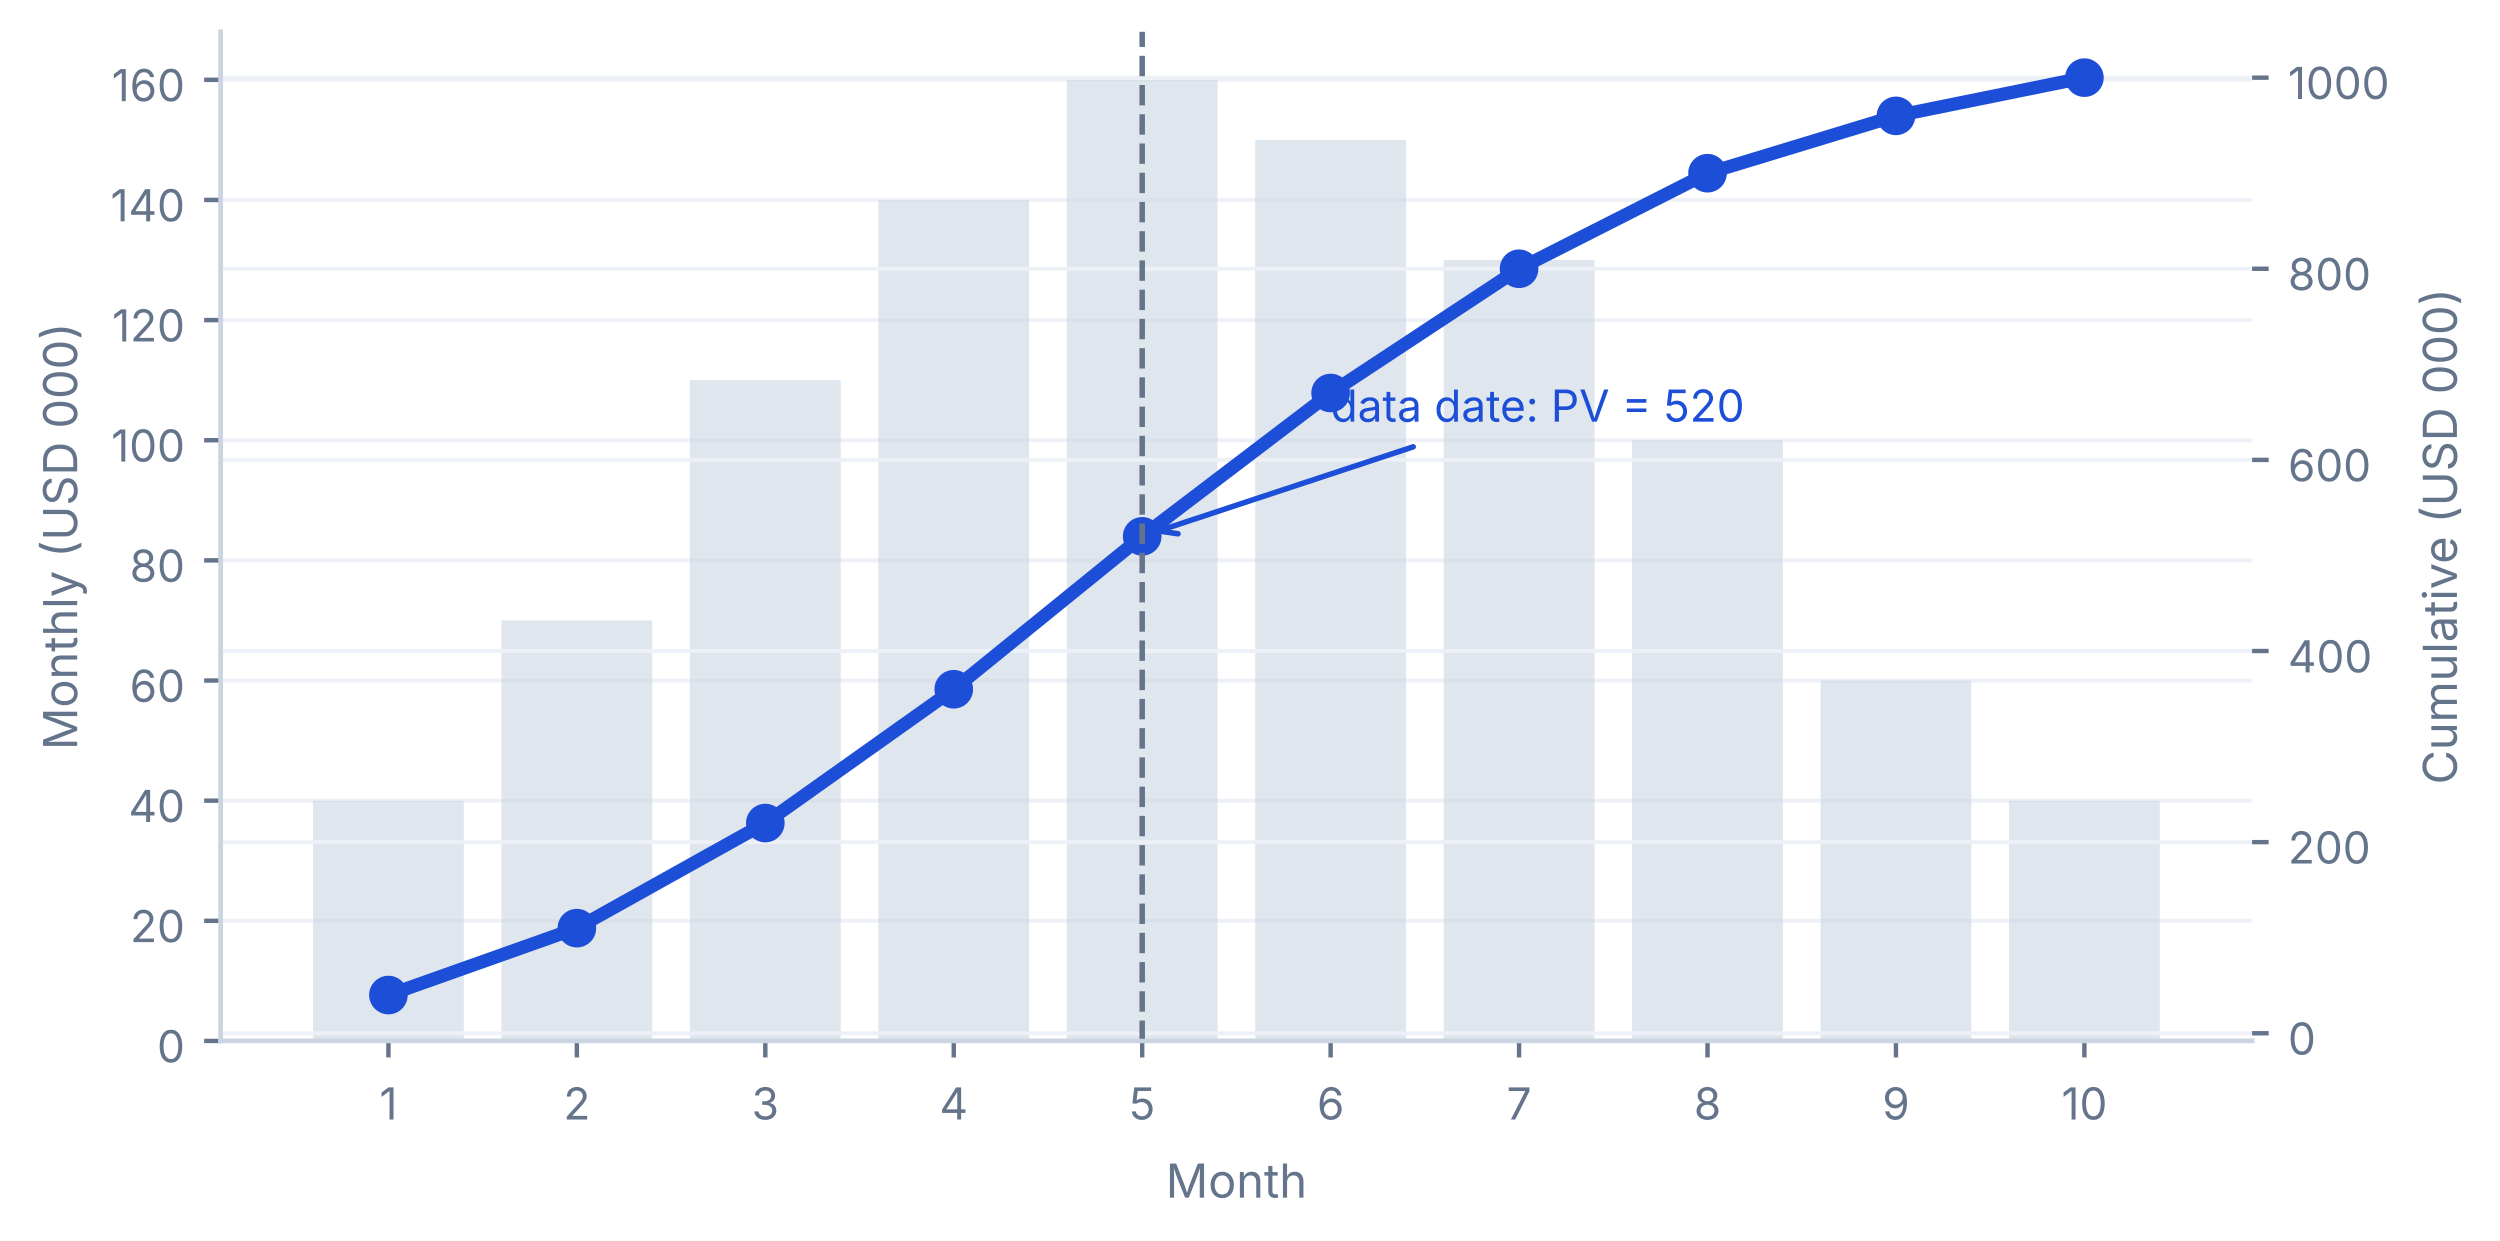
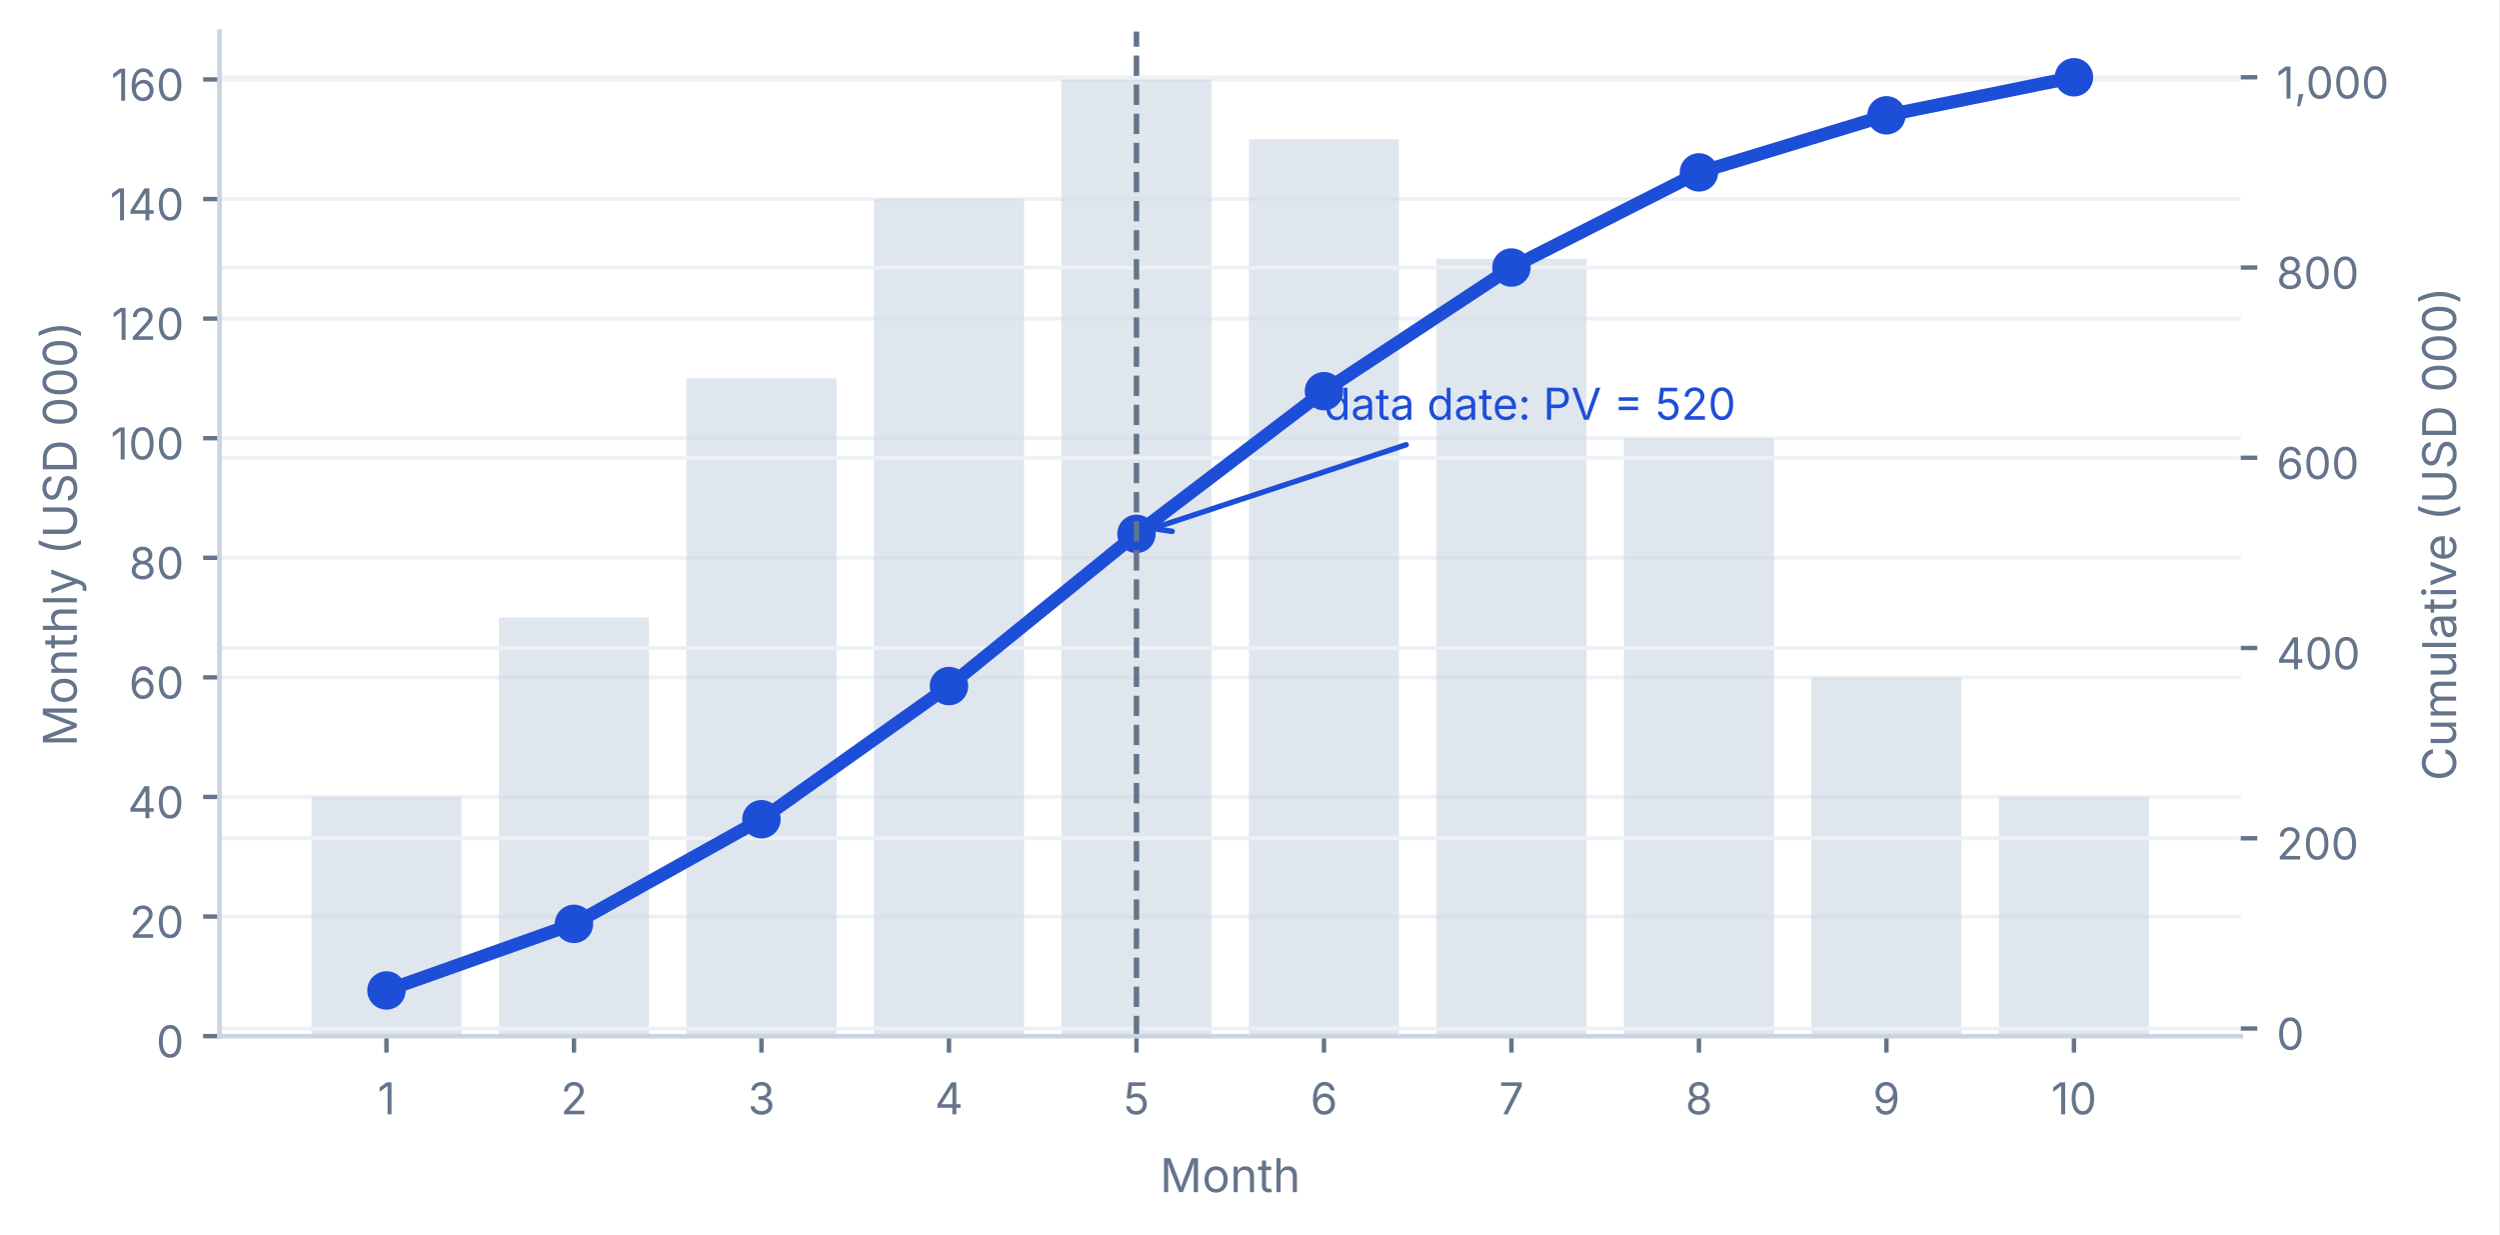
- <svg xmlns="http://www.w3.org/2000/svg" xmlns:xlink="http://www.w3.org/1999/xlink" width="453.234pt" height="224.936pt" viewBox="0 0 453.234 224.936" version="1.1">
+ <svg xmlns="http://www.w3.org/2000/svg" xmlns:xlink="http://www.w3.org/1999/xlink" width="455.337pt" height="224.936pt" viewBox="0 0 455.337 224.936" version="1.1">
  <defs>
    <style type="text/css">*{stroke-linejoin: round; stroke-linecap: butt}</style>
  </defs>
  <g id="figure_1">
    <g id="patch_1">
-       <path d="M 0 224.936  L 453.234 224.936  L 453.234 0  L 0 0  z " style="fill: #ffffff" />
+       <path d="M 0 224.936  L 455.337 224.936  L 455.337 0  L 0 0  z " style="fill: #ffffff" />
    </g>
    <g id="axes_1">
      <g id="patch_2">
        <path d="M 40.013 188.712  L 408.293 188.712  L 408.293 5.76  L 40.013 5.76  z " style="fill: #ffffff" />
      </g>
      <g id="matplotlib.axis_1">
        <g id="xtick_1">
          <g id="line2d_1">
            <defs>
-               <path id="m7333597d5c" d="M 0 0  L 0 3  " style="stroke: #64748b; stroke-width: 0.8" />
+               <path id="m53bf319ced" d="M 0 0  L 0 3  " style="stroke: #64748b; stroke-width: 0.8" />
            </defs>
            <g>
-               <use xlink:href="#m7333597d5c" x="70.419" y="188.712" style="fill: #64748b; stroke: #64748b; stroke-width: 0.8" />
+               <use xlink:href="#m53bf319ced" x="70.419" y="188.712" style="fill: #64748b; stroke: #64748b; stroke-width: 0.8" />
            </g>
          </g>
          <g id="text_1">
            <text style="font-size: 8px; font-family: 'Inter', 'DejaVu Sans'; text-anchor: middle; fill: #64748b" x="70.419" y="202.962" transform="rotate(-0 70.41872 202.962)">1</text>
          </g>
        </g>
        <g id="xtick_2">
          <g id="line2d_2">
            <g>
-               <use xlink:href="#m7333597d5c" x="104.582" y="188.712" style="fill: #64748b; stroke: #64748b; stroke-width: 0.8" />
+               <use xlink:href="#m53bf319ced" x="104.582" y="188.712" style="fill: #64748b; stroke: #64748b; stroke-width: 0.8" />
            </g>
          </g>
          <g id="text_2">
            <text style="font-size: 8px; font-family: 'Inter', 'DejaVu Sans'; text-anchor: middle; fill: #64748b" x="104.582" y="202.962" transform="rotate(-0 104.582 202.962)">2</text>
          </g>
        </g>
        <g id="xtick_3">
          <g id="line2d_3">
            <g>
-               <use xlink:href="#m7333597d5c" x="138.745" y="188.712" style="fill: #64748b; stroke: #64748b; stroke-width: 0.8" />
+               <use xlink:href="#m53bf319ced" x="138.745" y="188.712" style="fill: #64748b; stroke: #64748b; stroke-width: 0.8" />
            </g>
          </g>
          <g id="text_3">
            <text style="font-size: 8px; font-family: 'Inter', 'DejaVu Sans'; text-anchor: middle; fill: #64748b" x="138.745" y="202.962" transform="rotate(-0 138.7453 202.962)">3</text>
          </g>
        </g>
        <g id="xtick_4">
          <g id="line2d_4">
            <g>
-               <use xlink:href="#m7333597d5c" x="172.909" y="188.712" style="fill: #64748b; stroke: #64748b; stroke-width: 0.8" />
+               <use xlink:href="#m53bf319ced" x="172.909" y="188.712" style="fill: #64748b; stroke: #64748b; stroke-width: 0.8" />
            </g>
          </g>
          <g id="text_4">
            <text style="font-size: 8px; font-family: 'Inter', 'DejaVu Sans'; text-anchor: middle; fill: #64748b" x="172.909" y="202.962" transform="rotate(-0 172.9085 202.962)">4</text>
          </g>
        </g>
        <g id="xtick_5">
          <g id="line2d_5">
            <g>
-               <use xlink:href="#m7333597d5c" x="207.072" y="188.712" style="fill: #64748b; stroke: #64748b; stroke-width: 0.8" />
+               <use xlink:href="#m53bf319ced" x="207.072" y="188.712" style="fill: #64748b; stroke: #64748b; stroke-width: 0.8" />
            </g>
          </g>
          <g id="text_5">
            <text style="font-size: 8px; font-family: 'Inter', 'DejaVu Sans'; text-anchor: middle; fill: #64748b" x="207.072" y="202.962" transform="rotate(-0 207.0718 202.962)">5</text>
          </g>
        </g>
        <g id="xtick_6">
          <g id="line2d_6">
            <g>
-               <use xlink:href="#m7333597d5c" x="241.235" y="188.712" style="fill: #64748b; stroke: #64748b; stroke-width: 0.8" />
+               <use xlink:href="#m53bf319ced" x="241.235" y="188.712" style="fill: #64748b; stroke: #64748b; stroke-width: 0.8" />
            </g>
          </g>
          <g id="text_6">
            <text style="font-size: 8px; font-family: 'Inter', 'DejaVu Sans'; text-anchor: middle; fill: #64748b" x="241.235" y="202.962" transform="rotate(-0 241.2351 202.962)">6</text>
          </g>
        </g>
        <g id="xtick_7">
          <g id="line2d_7">
            <g>
-               <use xlink:href="#m7333597d5c" x="275.398" y="188.712" style="fill: #64748b; stroke: #64748b; stroke-width: 0.8" />
+               <use xlink:href="#m53bf319ced" x="275.398" y="188.712" style="fill: #64748b; stroke: #64748b; stroke-width: 0.8" />
            </g>
          </g>
          <g id="text_7">
            <text style="font-size: 8px; font-family: 'Inter', 'DejaVu Sans'; text-anchor: middle; fill: #64748b" x="275.398" y="202.962" transform="rotate(-0 275.3983 202.962)">7</text>
          </g>
        </g>
        <g id="xtick_8">
          <g id="line2d_8">
            <g>
-               <use xlink:href="#m7333597d5c" x="309.562" y="188.712" style="fill: #64748b; stroke: #64748b; stroke-width: 0.8" />
+               <use xlink:href="#m53bf319ced" x="309.562" y="188.712" style="fill: #64748b; stroke: #64748b; stroke-width: 0.8" />
            </g>
          </g>
          <g id="text_8">
            <text style="font-size: 8px; font-family: 'Inter', 'DejaVu Sans'; text-anchor: middle; fill: #64748b" x="309.562" y="202.962" transform="rotate(-0 309.5616 202.962)">8</text>
          </g>
        </g>
        <g id="xtick_9">
          <g id="line2d_9">
            <g>
-               <use xlink:href="#m7333597d5c" x="343.725" y="188.712" style="fill: #64748b; stroke: #64748b; stroke-width: 0.8" />
+               <use xlink:href="#m53bf319ced" x="343.725" y="188.712" style="fill: #64748b; stroke: #64748b; stroke-width: 0.8" />
            </g>
          </g>
          <g id="text_9">
            <text style="font-size: 8px; font-family: 'Inter', 'DejaVu Sans'; text-anchor: middle; fill: #64748b" x="343.725" y="202.962" transform="rotate(-0 343.7248 202.962)">9</text>
          </g>
        </g>
        <g id="xtick_10">
          <g id="line2d_10">
            <g>
-               <use xlink:href="#m7333597d5c" x="377.888" y="188.712" style="fill: #64748b; stroke: #64748b; stroke-width: 0.8" />
+               <use xlink:href="#m53bf319ced" x="377.888" y="188.712" style="fill: #64748b; stroke: #64748b; stroke-width: 0.8" />
            </g>
          </g>
          <g id="text_10">
            <text style="font-size: 8px; font-family: 'Inter', 'DejaVu Sans'; text-anchor: middle; fill: #64748b" x="377.888" y="202.962" transform="rotate(-0 377.8881 202.962)">10</text>
          </g>
        </g>
        <g id="text_11">
          <text style="font-size: 8.5px; font-family: 'Inter', 'DejaVu Sans'; text-anchor: middle; fill: #64748b" x="224.153" y="217.126" transform="rotate(-0 224.1534 217.1261)">Month</text>
        </g>
      </g>
      <g id="matplotlib.axis_2">
        <g id="ytick_1">
          <g id="line2d_11">
-             <path d="M 40.013 188.712  L 408.293 188.712  " clip-path="url(#pfcf14a048c)" style="fill: none; stroke: #edf1f7; stroke-width: 0.7; stroke-linecap: round" />
+             <path d="M 40.013 188.712  L 408.293 188.712  " clip-path="url(#p274b69cce6)" style="fill: none; stroke: #edf1f7; stroke-width: 0.7; stroke-linecap: round" />
          </g>
          <g id="line2d_12">
            <defs>
-               <path id="mfc3d84d2cc" d="M 0 0  L -3 0  " style="stroke: #64748b; stroke-width: 0.8" />
+               <path id="mb5d374047a" d="M 0 0  L -3 0  " style="stroke: #64748b; stroke-width: 0.8" />
            </defs>
            <g>
-               <use xlink:href="#mfc3d84d2cc" x="40.013" y="188.712" style="fill: #64748b; stroke: #64748b; stroke-width: 0.8" />
+               <use xlink:href="#mb5d374047a" x="40.013" y="188.712" style="fill: #64748b; stroke: #64748b; stroke-width: 0.8" />
            </g>
          </g>
          <g id="text_12">
            <text style="font-size: 8px; font-family: 'Inter', 'DejaVu Sans'; text-anchor: end; fill: #64748b" x="33.513" y="192.587" transform="rotate(-0 33.51342 192.587)">0</text>
          </g>
        </g>
        <g id="ytick_2">
          <g id="line2d_13">
-             <path d="M 40.013 166.932  L 408.293 166.932  " clip-path="url(#pfcf14a048c)" style="fill: none; stroke: #edf1f7; stroke-width: 0.7; stroke-linecap: round" />
+             <path d="M 40.013 166.932  L 408.293 166.932  " clip-path="url(#p274b69cce6)" style="fill: none; stroke: #edf1f7; stroke-width: 0.7; stroke-linecap: round" />
          </g>
          <g id="line2d_14">
            <g>
-               <use xlink:href="#mfc3d84d2cc" x="40.013" y="166.932" style="fill: #64748b; stroke: #64748b; stroke-width: 0.8" />
+               <use xlink:href="#mb5d374047a" x="40.013" y="166.932" style="fill: #64748b; stroke: #64748b; stroke-width: 0.8" />
            </g>
          </g>
          <g id="text_13">
            <text style="font-size: 8px; font-family: 'Inter', 'DejaVu Sans'; text-anchor: end; fill: #64748b" x="33.513" y="170.807" transform="rotate(-0 33.51342 170.807)">20</text>
          </g>
        </g>
        <g id="ytick_3">
          <g id="line2d_15">
-             <path d="M 40.013 145.152  L 408.293 145.152  " clip-path="url(#pfcf14a048c)" style="fill: none; stroke: #edf1f7; stroke-width: 0.7; stroke-linecap: round" />
+             <path d="M 40.013 145.152  L 408.293 145.152  " clip-path="url(#p274b69cce6)" style="fill: none; stroke: #edf1f7; stroke-width: 0.7; stroke-linecap: round" />
          </g>
          <g id="line2d_16">
            <g>
-               <use xlink:href="#mfc3d84d2cc" x="40.013" y="145.152" style="fill: #64748b; stroke: #64748b; stroke-width: 0.8" />
+               <use xlink:href="#mb5d374047a" x="40.013" y="145.152" style="fill: #64748b; stroke: #64748b; stroke-width: 0.8" />
            </g>
          </g>
          <g id="text_14">
            <text style="font-size: 8px; font-family: 'Inter', 'DejaVu Sans'; text-anchor: end; fill: #64748b" x="33.513" y="149.027" transform="rotate(-0 33.51342 149.027)">40</text>
          </g>
        </g>
        <g id="ytick_4">
          <g id="line2d_17">
-             <path d="M 40.013 123.372  L 408.293 123.372  " clip-path="url(#pfcf14a048c)" style="fill: none; stroke: #edf1f7; stroke-width: 0.7; stroke-linecap: round" />
+             <path d="M 40.013 123.372  L 408.293 123.372  " clip-path="url(#p274b69cce6)" style="fill: none; stroke: #edf1f7; stroke-width: 0.7; stroke-linecap: round" />
          </g>
          <g id="line2d_18">
            <g>
-               <use xlink:href="#mfc3d84d2cc" x="40.013" y="123.372" style="fill: #64748b; stroke: #64748b; stroke-width: 0.8" />
+               <use xlink:href="#mb5d374047a" x="40.013" y="123.372" style="fill: #64748b; stroke: #64748b; stroke-width: 0.8" />
            </g>
          </g>
          <g id="text_15">
            <text style="font-size: 8px; font-family: 'Inter', 'DejaVu Sans'; text-anchor: end; fill: #64748b" x="33.513" y="127.247" transform="rotate(-0 33.51342 127.247)">60</text>
          </g>
        </g>
        <g id="ytick_5">
          <g id="line2d_19">
-             <path d="M 40.013 101.592  L 408.293 101.592  " clip-path="url(#pfcf14a048c)" style="fill: none; stroke: #edf1f7; stroke-width: 0.7; stroke-linecap: round" />
+             <path d="M 40.013 101.592  L 408.293 101.592  " clip-path="url(#p274b69cce6)" style="fill: none; stroke: #edf1f7; stroke-width: 0.7; stroke-linecap: round" />
          </g>
          <g id="line2d_20">
            <g>
-               <use xlink:href="#mfc3d84d2cc" x="40.013" y="101.592" style="fill: #64748b; stroke: #64748b; stroke-width: 0.8" />
+               <use xlink:href="#mb5d374047a" x="40.013" y="101.592" style="fill: #64748b; stroke: #64748b; stroke-width: 0.8" />
            </g>
          </g>
          <g id="text_16">
            <text style="font-size: 8px; font-family: 'Inter', 'DejaVu Sans'; text-anchor: end; fill: #64748b" x="33.513" y="105.467" transform="rotate(-0 33.51342 105.467)">80</text>
          </g>
        </g>
        <g id="ytick_6">
          <g id="line2d_21">
-             <path d="M 40.013 79.812  L 408.293 79.812  " clip-path="url(#pfcf14a048c)" style="fill: none; stroke: #edf1f7; stroke-width: 0.7; stroke-linecap: round" />
+             <path d="M 40.013 79.812  L 408.293 79.812  " clip-path="url(#p274b69cce6)" style="fill: none; stroke: #edf1f7; stroke-width: 0.7; stroke-linecap: round" />
          </g>
          <g id="line2d_22">
            <g>
-               <use xlink:href="#mfc3d84d2cc" x="40.013" y="79.812" style="fill: #64748b; stroke: #64748b; stroke-width: 0.8" />
+               <use xlink:href="#mb5d374047a" x="40.013" y="79.812" style="fill: #64748b; stroke: #64748b; stroke-width: 0.8" />
            </g>
          </g>
          <g id="text_17">
            <text style="font-size: 8px; font-family: 'Inter', 'DejaVu Sans'; text-anchor: end; fill: #64748b" x="33.513" y="83.687" transform="rotate(-0 33.51342 83.687)">100</text>
          </g>
        </g>
        <g id="ytick_7">
          <g id="line2d_23">
-             <path d="M 40.013 58.032  L 408.293 58.032  " clip-path="url(#pfcf14a048c)" style="fill: none; stroke: #edf1f7; stroke-width: 0.7; stroke-linecap: round" />
+             <path d="M 40.013 58.032  L 408.293 58.032  " clip-path="url(#p274b69cce6)" style="fill: none; stroke: #edf1f7; stroke-width: 0.7; stroke-linecap: round" />
          </g>
          <g id="line2d_24">
            <g>
-               <use xlink:href="#mfc3d84d2cc" x="40.013" y="58.032" style="fill: #64748b; stroke: #64748b; stroke-width: 0.8" />
+               <use xlink:href="#mb5d374047a" x="40.013" y="58.032" style="fill: #64748b; stroke: #64748b; stroke-width: 0.8" />
            </g>
          </g>
          <g id="text_18">
            <text style="font-size: 8px; font-family: 'Inter', 'DejaVu Sans'; text-anchor: end; fill: #64748b" x="33.513" y="61.907" transform="rotate(-0 33.51342 61.907)">120</text>
          </g>
        </g>
        <g id="ytick_8">
          <g id="line2d_25">
-             <path d="M 40.013 36.252  L 408.293 36.252  " clip-path="url(#pfcf14a048c)" style="fill: none; stroke: #edf1f7; stroke-width: 0.7; stroke-linecap: round" />
+             <path d="M 40.013 36.252  L 408.293 36.252  " clip-path="url(#p274b69cce6)" style="fill: none; stroke: #edf1f7; stroke-width: 0.7; stroke-linecap: round" />
          </g>
          <g id="line2d_26">
            <g>
-               <use xlink:href="#mfc3d84d2cc" x="40.013" y="36.252" style="fill: #64748b; stroke: #64748b; stroke-width: 0.8" />
+               <use xlink:href="#mb5d374047a" x="40.013" y="36.252" style="fill: #64748b; stroke: #64748b; stroke-width: 0.8" />
            </g>
          </g>
          <g id="text_19">
            <text style="font-size: 8px; font-family: 'Inter', 'DejaVu Sans'; text-anchor: end; fill: #64748b" x="33.513" y="40.127" transform="rotate(-0 33.51342 40.127)">140</text>
          </g>
        </g>
        <g id="ytick_9">
          <g id="line2d_27">
-             <path d="M 40.013 14.472  L 408.293 14.472  " clip-path="url(#pfcf14a048c)" style="fill: none; stroke: #edf1f7; stroke-width: 0.7; stroke-linecap: round" />
+             <path d="M 40.013 14.472  L 408.293 14.472  " clip-path="url(#p274b69cce6)" style="fill: none; stroke: #edf1f7; stroke-width: 0.7; stroke-linecap: round" />
          </g>
          <g id="line2d_28">
            <g>
-               <use xlink:href="#mfc3d84d2cc" x="40.013" y="14.472" style="fill: #64748b; stroke: #64748b; stroke-width: 0.8" />
+               <use xlink:href="#mb5d374047a" x="40.013" y="14.472" style="fill: #64748b; stroke: #64748b; stroke-width: 0.8" />
            </g>
          </g>
          <g id="text_20">
            <text style="font-size: 8px; font-family: 'Inter', 'DejaVu Sans'; text-anchor: end; fill: #64748b" x="33.513" y="18.347" transform="rotate(-0 33.51342 18.347)">160</text>
          </g>
        </g>
        <g id="text_21">
          <text style="font-size: 8.5px; font-family: 'Inter', 'DejaVu Sans'; text-anchor: middle; fill: #64748b" x="13.994" y="97.236" transform="rotate(-90 13.99437 97.236)">Monthly (USD 000)</text>
        </g>
      </g>
      <g id="patch_3">
-         <path d="M 56.753 188.712  L 84.084 188.712  L 84.084 145.152  L 56.753 145.152  z " clip-path="url(#pfcf14a048c)" style="fill: #cbd5e1; opacity: 0.6" />
+         <path d="M 56.753 188.712  L 84.084 188.712  L 84.084 145.152  L 56.753 145.152  z " clip-path="url(#p274b69cce6)" style="fill: #cbd5e1; opacity: 0.6" />
      </g>
      <g id="patch_4">
-         <path d="M 90.917 188.712  L 118.247 188.712  L 118.247 112.482  L 90.917 112.482  z " clip-path="url(#pfcf14a048c)" style="fill: #cbd5e1; opacity: 0.6" />
+         <path d="M 90.917 188.712  L 118.247 188.712  L 118.247 112.482  L 90.917 112.482  z " clip-path="url(#p274b69cce6)" style="fill: #cbd5e1; opacity: 0.6" />
      </g>
      <g id="patch_5">
-         <path d="M 125.08 188.712  L 152.411 188.712  L 152.411 68.922  L 125.08 68.922  z " clip-path="url(#pfcf14a048c)" style="fill: #cbd5e1; opacity: 0.6" />
+         <path d="M 125.08 188.712  L 152.411 188.712  L 152.411 68.922  L 125.08 68.922  z " clip-path="url(#p274b69cce6)" style="fill: #cbd5e1; opacity: 0.6" />
      </g>
      <g id="patch_6">
-         <path d="M 159.243 188.712  L 186.574 188.712  L 186.574 36.252  L 159.243 36.252  z " clip-path="url(#pfcf14a048c)" style="fill: #cbd5e1; opacity: 0.6" />
+         <path d="M 159.243 188.712  L 186.574 188.712  L 186.574 36.252  L 159.243 36.252  z " clip-path="url(#p274b69cce6)" style="fill: #cbd5e1; opacity: 0.6" />
      </g>
      <g id="patch_7">
-         <path d="M 193.406 188.712  L 220.737 188.712  L 220.737 14.472  L 193.406 14.472  z " clip-path="url(#pfcf14a048c)" style="fill: #cbd5e1; opacity: 0.6" />
+         <path d="M 193.406 188.712  L 220.737 188.712  L 220.737 14.472  L 193.406 14.472  z " clip-path="url(#p274b69cce6)" style="fill: #cbd5e1; opacity: 0.6" />
      </g>
      <g id="patch_8">
-         <path d="M 227.57 188.712  L 254.9 188.712  L 254.9 25.362  L 227.57 25.362  z " clip-path="url(#pfcf14a048c)" style="fill: #cbd5e1; opacity: 0.6" />
+         <path d="M 227.57 188.712  L 254.9 188.712  L 254.9 25.362  L 227.57 25.362  z " clip-path="url(#p274b69cce6)" style="fill: #cbd5e1; opacity: 0.6" />
      </g>
      <g id="patch_9">
-         <path d="M 261.733 188.712  L 289.064 188.712  L 289.064 47.142  L 261.733 47.142  z " clip-path="url(#pfcf14a048c)" style="fill: #cbd5e1; opacity: 0.6" />
+         <path d="M 261.733 188.712  L 289.064 188.712  L 289.064 47.142  L 261.733 47.142  z " clip-path="url(#p274b69cce6)" style="fill: #cbd5e1; opacity: 0.6" />
      </g>
      <g id="patch_10">
-         <path d="M 295.896 188.712  L 323.227 188.712  L 323.227 79.812  L 295.896 79.812  z " clip-path="url(#pfcf14a048c)" style="fill: #cbd5e1; opacity: 0.6" />
+         <path d="M 295.896 188.712  L 323.227 188.712  L 323.227 79.812  L 295.896 79.812  z " clip-path="url(#p274b69cce6)" style="fill: #cbd5e1; opacity: 0.6" />
      </g>
      <g id="patch_11">
-         <path d="M 330.06 188.712  L 357.39 188.712  L 357.39 123.372  L 330.06 123.372  z " clip-path="url(#pfcf14a048c)" style="fill: #cbd5e1; opacity: 0.6" />
+         <path d="M 330.06 188.712  L 357.39 188.712  L 357.39 123.372  L 330.06 123.372  z " clip-path="url(#p274b69cce6)" style="fill: #cbd5e1; opacity: 0.6" />
      </g>
      <g id="patch_12">
-         <path d="M 364.223 188.712  L 391.553 188.712  L 391.553 145.152  L 364.223 145.152  z " clip-path="url(#pfcf14a048c)" style="fill: #cbd5e1; opacity: 0.6" />
+         <path d="M 364.223 188.712  L 391.553 188.712  L 391.553 145.152  L 364.223 145.152  z " clip-path="url(#p274b69cce6)" style="fill: #cbd5e1; opacity: 0.6" />
      </g>
      <g id="patch_13">
        <path d="M 40.013 188.712  L 40.013 5.76  " style="fill: none; stroke: #cbd5e1; stroke-width: 0.8; stroke-linejoin: miter; stroke-linecap: square" />
      </g>
      <g id="patch_14">
        <path d="M 40.013 188.712  L 408.293 188.712  " style="fill: none; stroke: #cbd5e1; stroke-width: 0.8; stroke-linejoin: miter; stroke-linecap: square" />
      </g>
    </g>
    <g id="axes_2">
      <g id="matplotlib.axis_3">
        <g id="ytick_10">
          <g id="line2d_29">
-             <path d="M 40.013 187.326  L 408.293 187.326  " clip-path="url(#pfcf14a048c)" style="fill: none; stroke: #edf1f7; stroke-width: 0.7; stroke-linecap: round" />
+             <path d="M 40.013 187.326  L 408.293 187.326  " clip-path="url(#p274b69cce6)" style="fill: none; stroke: #edf1f7; stroke-width: 0.7; stroke-linecap: round" />
          </g>
          <g id="line2d_30">
            <defs>
-               <path id="m9d44635a81" d="M 0 0  L 3 0  " style="stroke: #64748b; stroke-width: 0.8" />
+               <path id="m72287733a3" d="M 0 0  L 3 0  " style="stroke: #64748b; stroke-width: 0.8" />
            </defs>
            <g>
-               <use xlink:href="#m9d44635a81" x="408.293" y="187.326" style="fill: #64748b; stroke: #64748b; stroke-width: 0.8" />
+               <use xlink:href="#m72287733a3" x="408.293" y="187.326" style="fill: #64748b; stroke: #64748b; stroke-width: 0.8" />
            </g>
          </g>
          <g id="text_22">
            <text style="font-size: 8px; font-family: 'Inter', 'DejaVu Sans'; text-anchor: start; fill: #64748b" x="414.793" y="191.201" transform="rotate(-0 414.7934 191.201)">0</text>
          </g>
        </g>
        <g id="ytick_11">
          <g id="line2d_31">
-             <path d="M 40.013 152.676  L 408.293 152.676  " clip-path="url(#pfcf14a048c)" style="fill: none; stroke: #edf1f7; stroke-width: 0.7; stroke-linecap: round" />
+             <path d="M 40.013 152.676  L 408.293 152.676  " clip-path="url(#p274b69cce6)" style="fill: none; stroke: #edf1f7; stroke-width: 0.7; stroke-linecap: round" />
          </g>
          <g id="line2d_32">
            <g>
-               <use xlink:href="#m9d44635a81" x="408.293" y="152.676" style="fill: #64748b; stroke: #64748b; stroke-width: 0.8" />
+               <use xlink:href="#m72287733a3" x="408.293" y="152.676" style="fill: #64748b; stroke: #64748b; stroke-width: 0.8" />
            </g>
          </g>
          <g id="text_23">
            <text style="font-size: 8px; font-family: 'Inter', 'DejaVu Sans'; text-anchor: start; fill: #64748b" x="414.793" y="156.551" transform="rotate(-0 414.7934 156.551)">200</text>
          </g>
        </g>
        <g id="ytick_12">
          <g id="line2d_33">
-             <path d="M 40.013 118.026  L 408.293 118.026  " clip-path="url(#pfcf14a048c)" style="fill: none; stroke: #edf1f7; stroke-width: 0.7; stroke-linecap: round" />
+             <path d="M 40.013 118.026  L 408.293 118.026  " clip-path="url(#p274b69cce6)" style="fill: none; stroke: #edf1f7; stroke-width: 0.7; stroke-linecap: round" />
          </g>
          <g id="line2d_34">
            <g>
-               <use xlink:href="#m9d44635a81" x="408.293" y="118.026" style="fill: #64748b; stroke: #64748b; stroke-width: 0.8" />
+               <use xlink:href="#m72287733a3" x="408.293" y="118.026" style="fill: #64748b; stroke: #64748b; stroke-width: 0.8" />
            </g>
          </g>
          <g id="text_24">
            <text style="font-size: 8px; font-family: 'Inter', 'DejaVu Sans'; text-anchor: start; fill: #64748b" x="414.793" y="121.901" transform="rotate(-0 414.7934 121.901)">400</text>
          </g>
        </g>
        <g id="ytick_13">
          <g id="line2d_35">
-             <path d="M 40.013 83.376  L 408.293 83.376  " clip-path="url(#pfcf14a048c)" style="fill: none; stroke: #edf1f7; stroke-width: 0.7; stroke-linecap: round" />
+             <path d="M 40.013 83.376  L 408.293 83.376  " clip-path="url(#p274b69cce6)" style="fill: none; stroke: #edf1f7; stroke-width: 0.7; stroke-linecap: round" />
          </g>
          <g id="line2d_36">
            <g>
-               <use xlink:href="#m9d44635a81" x="408.293" y="83.376" style="fill: #64748b; stroke: #64748b; stroke-width: 0.8" />
+               <use xlink:href="#m72287733a3" x="408.293" y="83.376" style="fill: #64748b; stroke: #64748b; stroke-width: 0.8" />
            </g>
          </g>
          <g id="text_25">
            <text style="font-size: 8px; font-family: 'Inter', 'DejaVu Sans'; text-anchor: start; fill: #64748b" x="414.793" y="87.251" transform="rotate(-0 414.7934 87.251)">600</text>
          </g>
        </g>
        <g id="ytick_14">
          <g id="line2d_37">
-             <path d="M 40.013 48.726  L 408.293 48.726  " clip-path="url(#pfcf14a048c)" style="fill: none; stroke: #edf1f7; stroke-width: 0.7; stroke-linecap: round" />
+             <path d="M 40.013 48.726  L 408.293 48.726  " clip-path="url(#p274b69cce6)" style="fill: none; stroke: #edf1f7; stroke-width: 0.7; stroke-linecap: round" />
          </g>
          <g id="line2d_38">
            <g>
-               <use xlink:href="#m9d44635a81" x="408.293" y="48.726" style="fill: #64748b; stroke: #64748b; stroke-width: 0.8" />
+               <use xlink:href="#m72287733a3" x="408.293" y="48.726" style="fill: #64748b; stroke: #64748b; stroke-width: 0.8" />
            </g>
          </g>
          <g id="text_26">
            <text style="font-size: 8px; font-family: 'Inter', 'DejaVu Sans'; text-anchor: start; fill: #64748b" x="414.793" y="52.601" transform="rotate(-0 414.7934 52.601)">800</text>
          </g>
        </g>
        <g id="ytick_15">
          <g id="line2d_39">
-             <path d="M 40.013 14.076  L 408.293 14.076  " clip-path="url(#pfcf14a048c)" style="fill: none; stroke: #edf1f7; stroke-width: 0.7; stroke-linecap: round" />
+             <path d="M 40.013 14.076  L 408.293 14.076  " clip-path="url(#p274b69cce6)" style="fill: none; stroke: #edf1f7; stroke-width: 0.7; stroke-linecap: round" />
          </g>
          <g id="line2d_40">
            <g>
-               <use xlink:href="#m9d44635a81" x="408.293" y="14.076" style="fill: #64748b; stroke: #64748b; stroke-width: 0.8" />
+               <use xlink:href="#m72287733a3" x="408.293" y="14.076" style="fill: #64748b; stroke: #64748b; stroke-width: 0.8" />
            </g>
          </g>
          <g id="text_27">
-             <text style="font-size: 8px; font-family: 'Inter', 'DejaVu Sans'; text-anchor: start; fill: #64748b" x="414.793" y="17.951" transform="rotate(-0 414.7934 17.951)">1000</text>
+             <text style="font-size: 8px; font-family: 'Inter', 'DejaVu Sans'; text-anchor: start; fill: #64748b" x="414.793" y="17.951" transform="rotate(-0 414.7934 17.951)">1,000</text>
          </g>
        </g>
        <g id="text_28">
-           <text style="font-size: 8.5px; font-family: 'Inter', 'DejaVu Sans'; text-anchor: middle; fill: #64748b" x="445.424" y="97.236" transform="rotate(-90 445.424 97.236)">Cumulative (USD 000)</text>
+           <text style="font-size: 8.5px; font-family: 'Inter', 'DejaVu Sans'; text-anchor: middle; fill: #64748b" x="447.527" y="97.236" transform="rotate(-90 447.5265 97.236)">Cumulative (USD 000)</text>
        </g>
      </g>
      <g id="line2d_41">
-         <path d="M 70.419 180.396  L 104.582 168.268  L 138.745 149.211  L 172.909 124.956  L 207.072 97.236  L 241.235 71.249  L 275.398 48.726  L 309.562 31.401  L 343.725 21.006  L 377.888 14.076  " clip-path="url(#pfcf14a048c)" style="fill: none; stroke: #1d4ed8; stroke-width: 2.4; stroke-linecap: round" />
+         <path d="M 70.419 180.396  L 104.582 168.268  L 138.745 149.211  L 172.909 124.956  L 207.072 97.236  L 241.235 71.249  L 275.398 48.726  L 309.562 31.401  L 343.725 21.006  L 377.888 14.076  " clip-path="url(#p274b69cce6)" style="fill: none; stroke: #1d4ed8; stroke-width: 2.4; stroke-linecap: round" />
        <defs>
-           <path id="mb332b7fd00" d="M 0 3  C 0.796 3 1.559 2.684 2.121 2.121  C 2.684 1.559 3 0.796 3 0  C 3 -0.796 2.684 -1.559 2.121 -2.121  C 1.559 -2.684 0.796 -3 0 -3  C -0.796 -3 -1.559 -2.684 -2.121 -2.121  C -2.684 -1.559 -3 -0.796 -3 0  C -3 0.796 -2.684 1.559 -2.121 2.121  C -1.559 2.684 -0.796 3 0 3  z " style="stroke: #1d4ed8" />
+           <path id="mfd9d2bad94" d="M 0 3  C 0.796 3 1.559 2.684 2.121 2.121  C 2.684 1.559 3 0.796 3 0  C 3 -0.796 2.684 -1.559 2.121 -2.121  C 1.559 -2.684 0.796 -3 0 -3  C -0.796 -3 -1.559 -2.684 -2.121 -2.121  C -2.684 -1.559 -3 -0.796 -3 0  C -3 0.796 -2.684 1.559 -2.121 2.121  C -1.559 2.684 -0.796 3 0 3  z " style="stroke: #1d4ed8" />
        </defs>
-         <g clip-path="url(#pfcf14a048c)">
-           <use xlink:href="#mb332b7fd00" x="70.419" y="180.396" style="fill: #1d4ed8; stroke: #1d4ed8" />
-           <use xlink:href="#mb332b7fd00" x="104.582" y="168.268" style="fill: #1d4ed8; stroke: #1d4ed8" />
-           <use xlink:href="#mb332b7fd00" x="138.745" y="149.211" style="fill: #1d4ed8; stroke: #1d4ed8" />
-           <use xlink:href="#mb332b7fd00" x="172.909" y="124.956" style="fill: #1d4ed8; stroke: #1d4ed8" />
-           <use xlink:href="#mb332b7fd00" x="207.072" y="97.236" style="fill: #1d4ed8; stroke: #1d4ed8" />
-           <use xlink:href="#mb332b7fd00" x="241.235" y="71.249" style="fill: #1d4ed8; stroke: #1d4ed8" />
-           <use xlink:href="#mb332b7fd00" x="275.398" y="48.726" style="fill: #1d4ed8; stroke: #1d4ed8" />
-           <use xlink:href="#mb332b7fd00" x="309.562" y="31.401" style="fill: #1d4ed8; stroke: #1d4ed8" />
-           <use xlink:href="#mb332b7fd00" x="343.725" y="21.006" style="fill: #1d4ed8; stroke: #1d4ed8" />
-           <use xlink:href="#mb332b7fd00" x="377.888" y="14.076" style="fill: #1d4ed8; stroke: #1d4ed8" />
+         <g clip-path="url(#p274b69cce6)">
+           <use xlink:href="#mfd9d2bad94" x="70.419" y="180.396" style="fill: #1d4ed8; stroke: #1d4ed8" />
+           <use xlink:href="#mfd9d2bad94" x="104.582" y="168.268" style="fill: #1d4ed8; stroke: #1d4ed8" />
+           <use xlink:href="#mfd9d2bad94" x="138.745" y="149.211" style="fill: #1d4ed8; stroke: #1d4ed8" />
+           <use xlink:href="#mfd9d2bad94" x="172.909" y="124.956" style="fill: #1d4ed8; stroke: #1d4ed8" />
+           <use xlink:href="#mfd9d2bad94" x="207.072" y="97.236" style="fill: #1d4ed8; stroke: #1d4ed8" />
+           <use xlink:href="#mfd9d2bad94" x="241.235" y="71.249" style="fill: #1d4ed8; stroke: #1d4ed8" />
+           <use xlink:href="#mfd9d2bad94" x="275.398" y="48.726" style="fill: #1d4ed8; stroke: #1d4ed8" />
+           <use xlink:href="#mfd9d2bad94" x="309.562" y="31.401" style="fill: #1d4ed8; stroke: #1d4ed8" />
+           <use xlink:href="#mfd9d2bad94" x="343.725" y="21.006" style="fill: #1d4ed8; stroke: #1d4ed8" />
+           <use xlink:href="#mfd9d2bad94" x="377.888" y="14.076" style="fill: #1d4ed8; stroke: #1d4ed8" />
        </g>
      </g>
      <g id="line2d_42">
-         <path d="M 207.072 188.712  L 207.072 5.76  " clip-path="url(#pfcf14a048c)" style="fill: none; stroke-dasharray: 3.7,1.6; stroke-dashoffset: 0; stroke: #64748b" />
+         <path d="M 207.072 188.712  L 207.072 5.76  " clip-path="url(#p274b69cce6)" style="fill: none; stroke-dasharray: 3.7,1.6; stroke-dashoffset: 0; stroke: #64748b" />
      </g>
      <g id="patch_15">
        <path d="M 40.013 188.712  L 40.013 5.76  " style="fill: none; stroke: #cbd5e1; stroke-width: 0.8; stroke-linejoin: miter; stroke-linecap: square" />
      </g>
      <g id="patch_16">
        <path d="M 40.013 188.712  L 408.293 188.712  " style="fill: none; stroke: #cbd5e1; stroke-width: 0.8; stroke-linejoin: miter; stroke-linecap: square" />
      </g>
      <g id="patch_17">
        <path d="M 256.208 81.003  Q 232.589 88.806 210.032 96.258  " style="fill: none; stroke: #1d4ed8; stroke-linecap: round" />
        <path d="M 213.572 96.774  L 210.032 96.258  L 212.568 93.735  " style="fill: none; stroke: #1d4ed8; stroke-linecap: round" />
      </g>
      <g id="text_29">
        <text style="font-size: 8px; font-family: 'Inter', 'DejaVu Sans'; text-anchor: start; fill: #1d4ed8" x="241.235" y="76.446" transform="rotate(-0 241.2351 76.446)">data date: PV = 520</text>
      </g>
    </g>
  </g>
  <defs>
-     <clipPath id="pfcf14a048c">
+     <clipPath id="p274b69cce6">
      <rect x="40.013" y="5.76" width="368.28" height="182.952" />
    </clipPath>
  </defs>
</svg>
